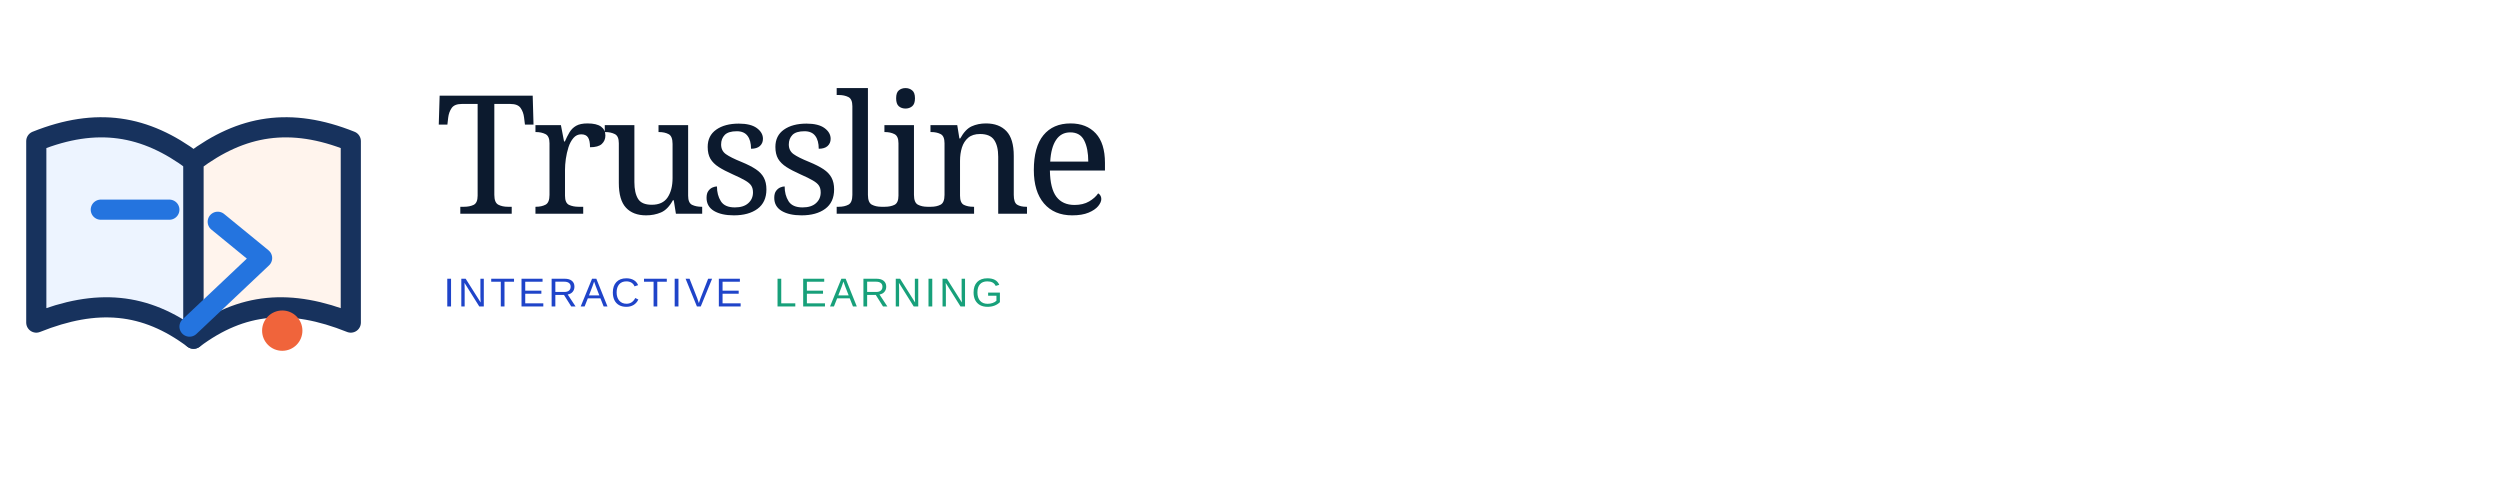
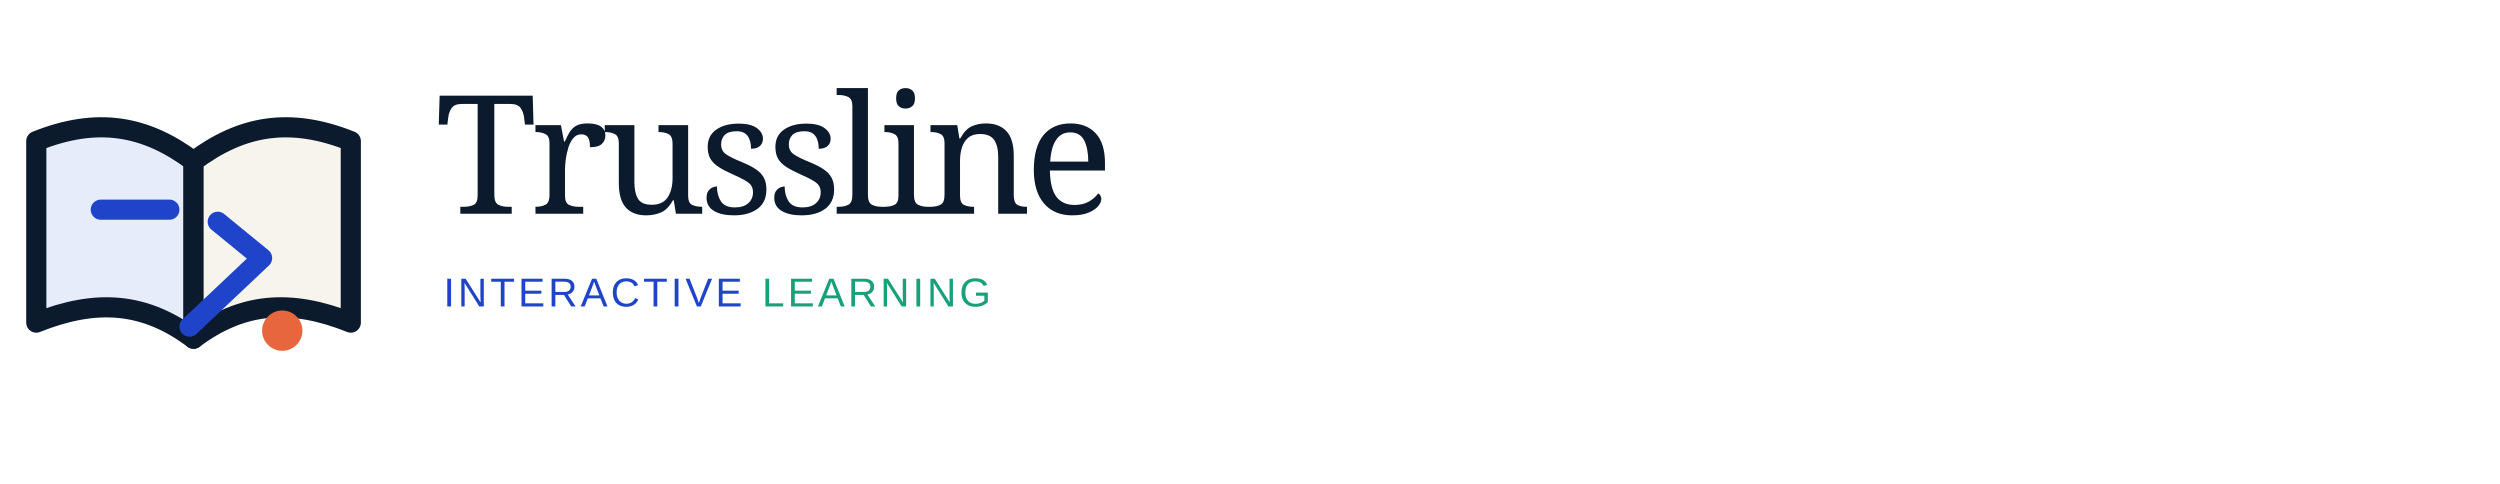
<svg xmlns="http://www.w3.org/2000/svg" viewBox="0 0 620 120" role="img" aria-labelledby="title desc">
  <g transform="translate(5 17)" fill="none" stroke-linecap="round" stroke-linejoin="round">
-     <path d="M4 18c15-6 27-4 39 5v44C31 58 19 57 4 63V18Z" fill="#edf4ff" stroke="#17325d" stroke-width="5" />
-     <path d="M82 18c-15-6-27-4-39 5v44c12-9 24-10 39-4V18Z" fill="#fff4ed" stroke="#17325d" stroke-width="5" />
-     <path d="M20 35h17M49 38l11 9-18 17" stroke="#2474df" stroke-width="5" />
-     <circle cx="65" cy="65" r="5" fill="#f0643b" stroke="none" />
+     <path d="M4 18c15-6 27-4 39 5v44C31 58 19 57 4 63V18Z" fill="#E7ECFB" stroke="#0C1A2E" stroke-width="5" />
+     <path d="M82 18c-15-6-27-4-39 5v44c12-9 24-10 39-4V18Z" fill="#F7F4EC" stroke="#0C1A2E" stroke-width="5" />
+     <path d="M20 35h17M49 38l11 9-18 17" stroke="#1F44C9" stroke-width="5" />
+     <circle cx="65" cy="65" r="5" fill="#E8663D" stroke="none" />
  </g>
  <text x="108" y="53" fill="#0C1A2E" font-family="Fraunces, Georgia, serif" font-size="41" font-weight="400" letter-spacing="-1.7">Trussline</text>
  <text x="110" y="76" fill="#1F44C9" font-family="'JetBrains Mono', Arial, sans-serif" font-size="10" font-weight="500" letter-spacing=".8">INTERACTIVE</text>
-   <text x="192" y="76" fill="#17A07A" font-family="'JetBrains Mono', Arial, sans-serif" font-size="10" font-weight="500" letter-spacing=".8">LEARNING</text>
+   <text x="189" y="76" fill="#17A07A" font-family="'JetBrains Mono', Arial, sans-serif" font-size="10" font-weight="500" letter-spacing=".8">LEARNING</text>
</svg>
